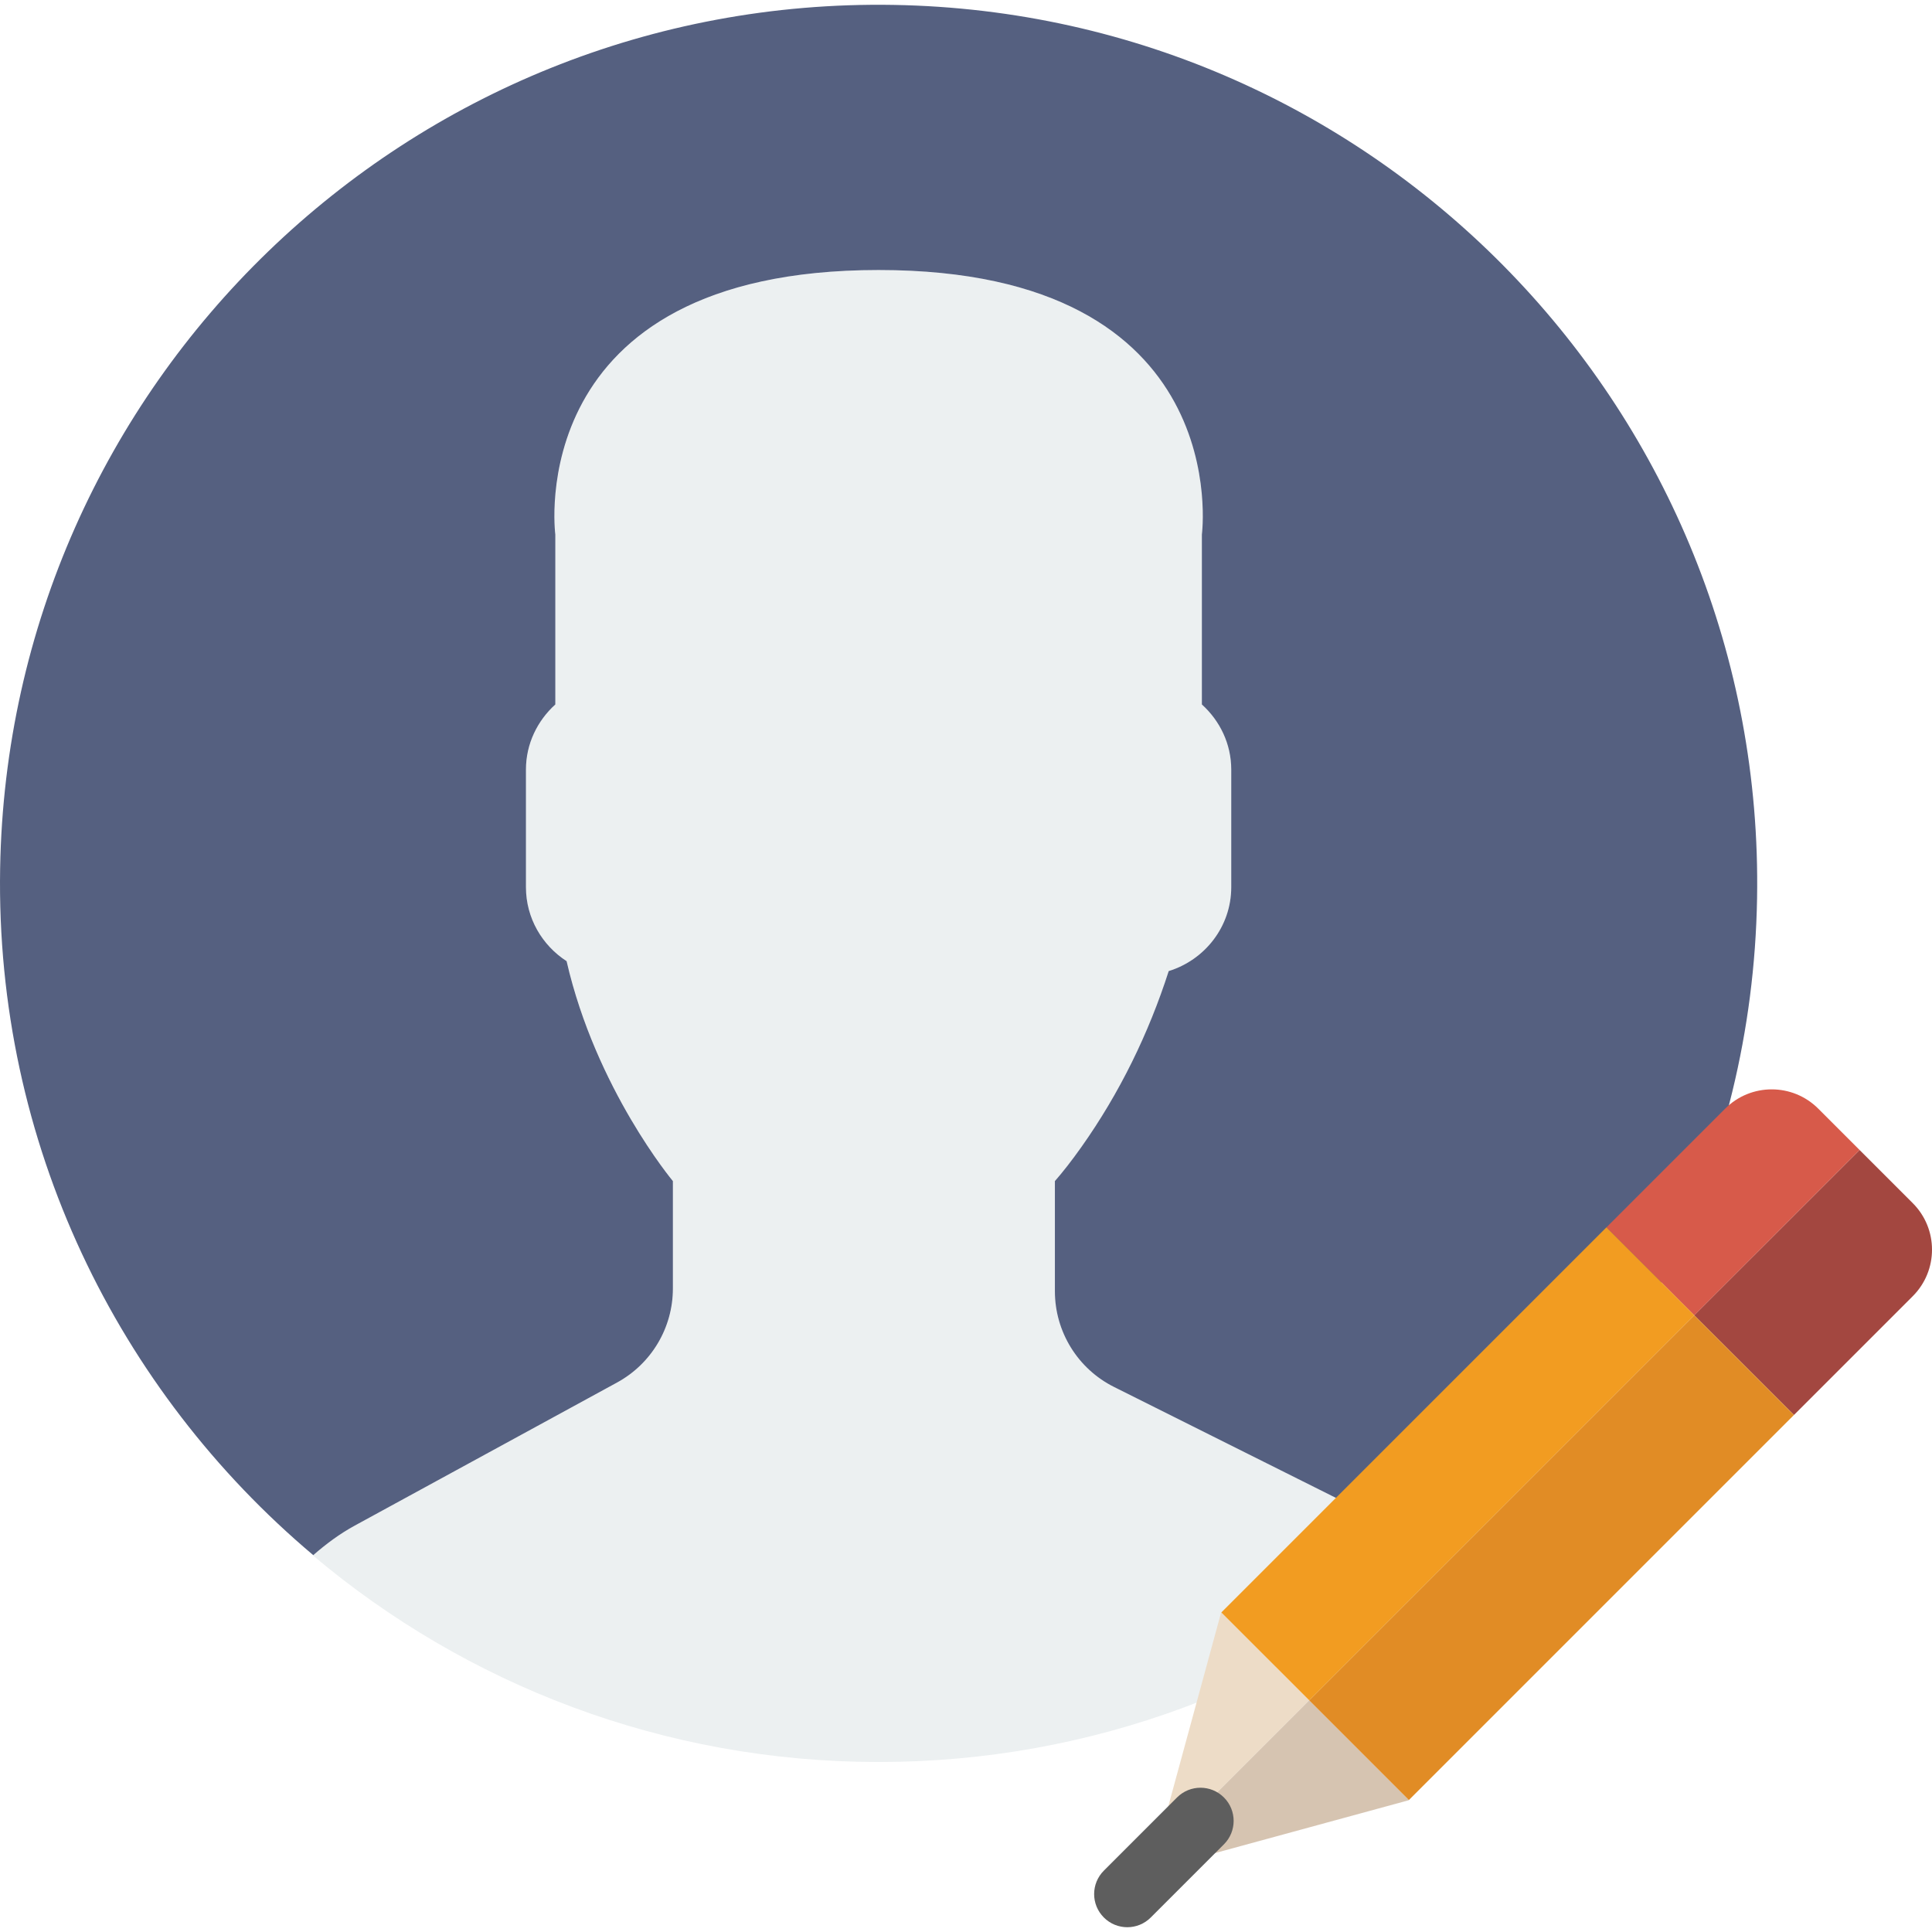
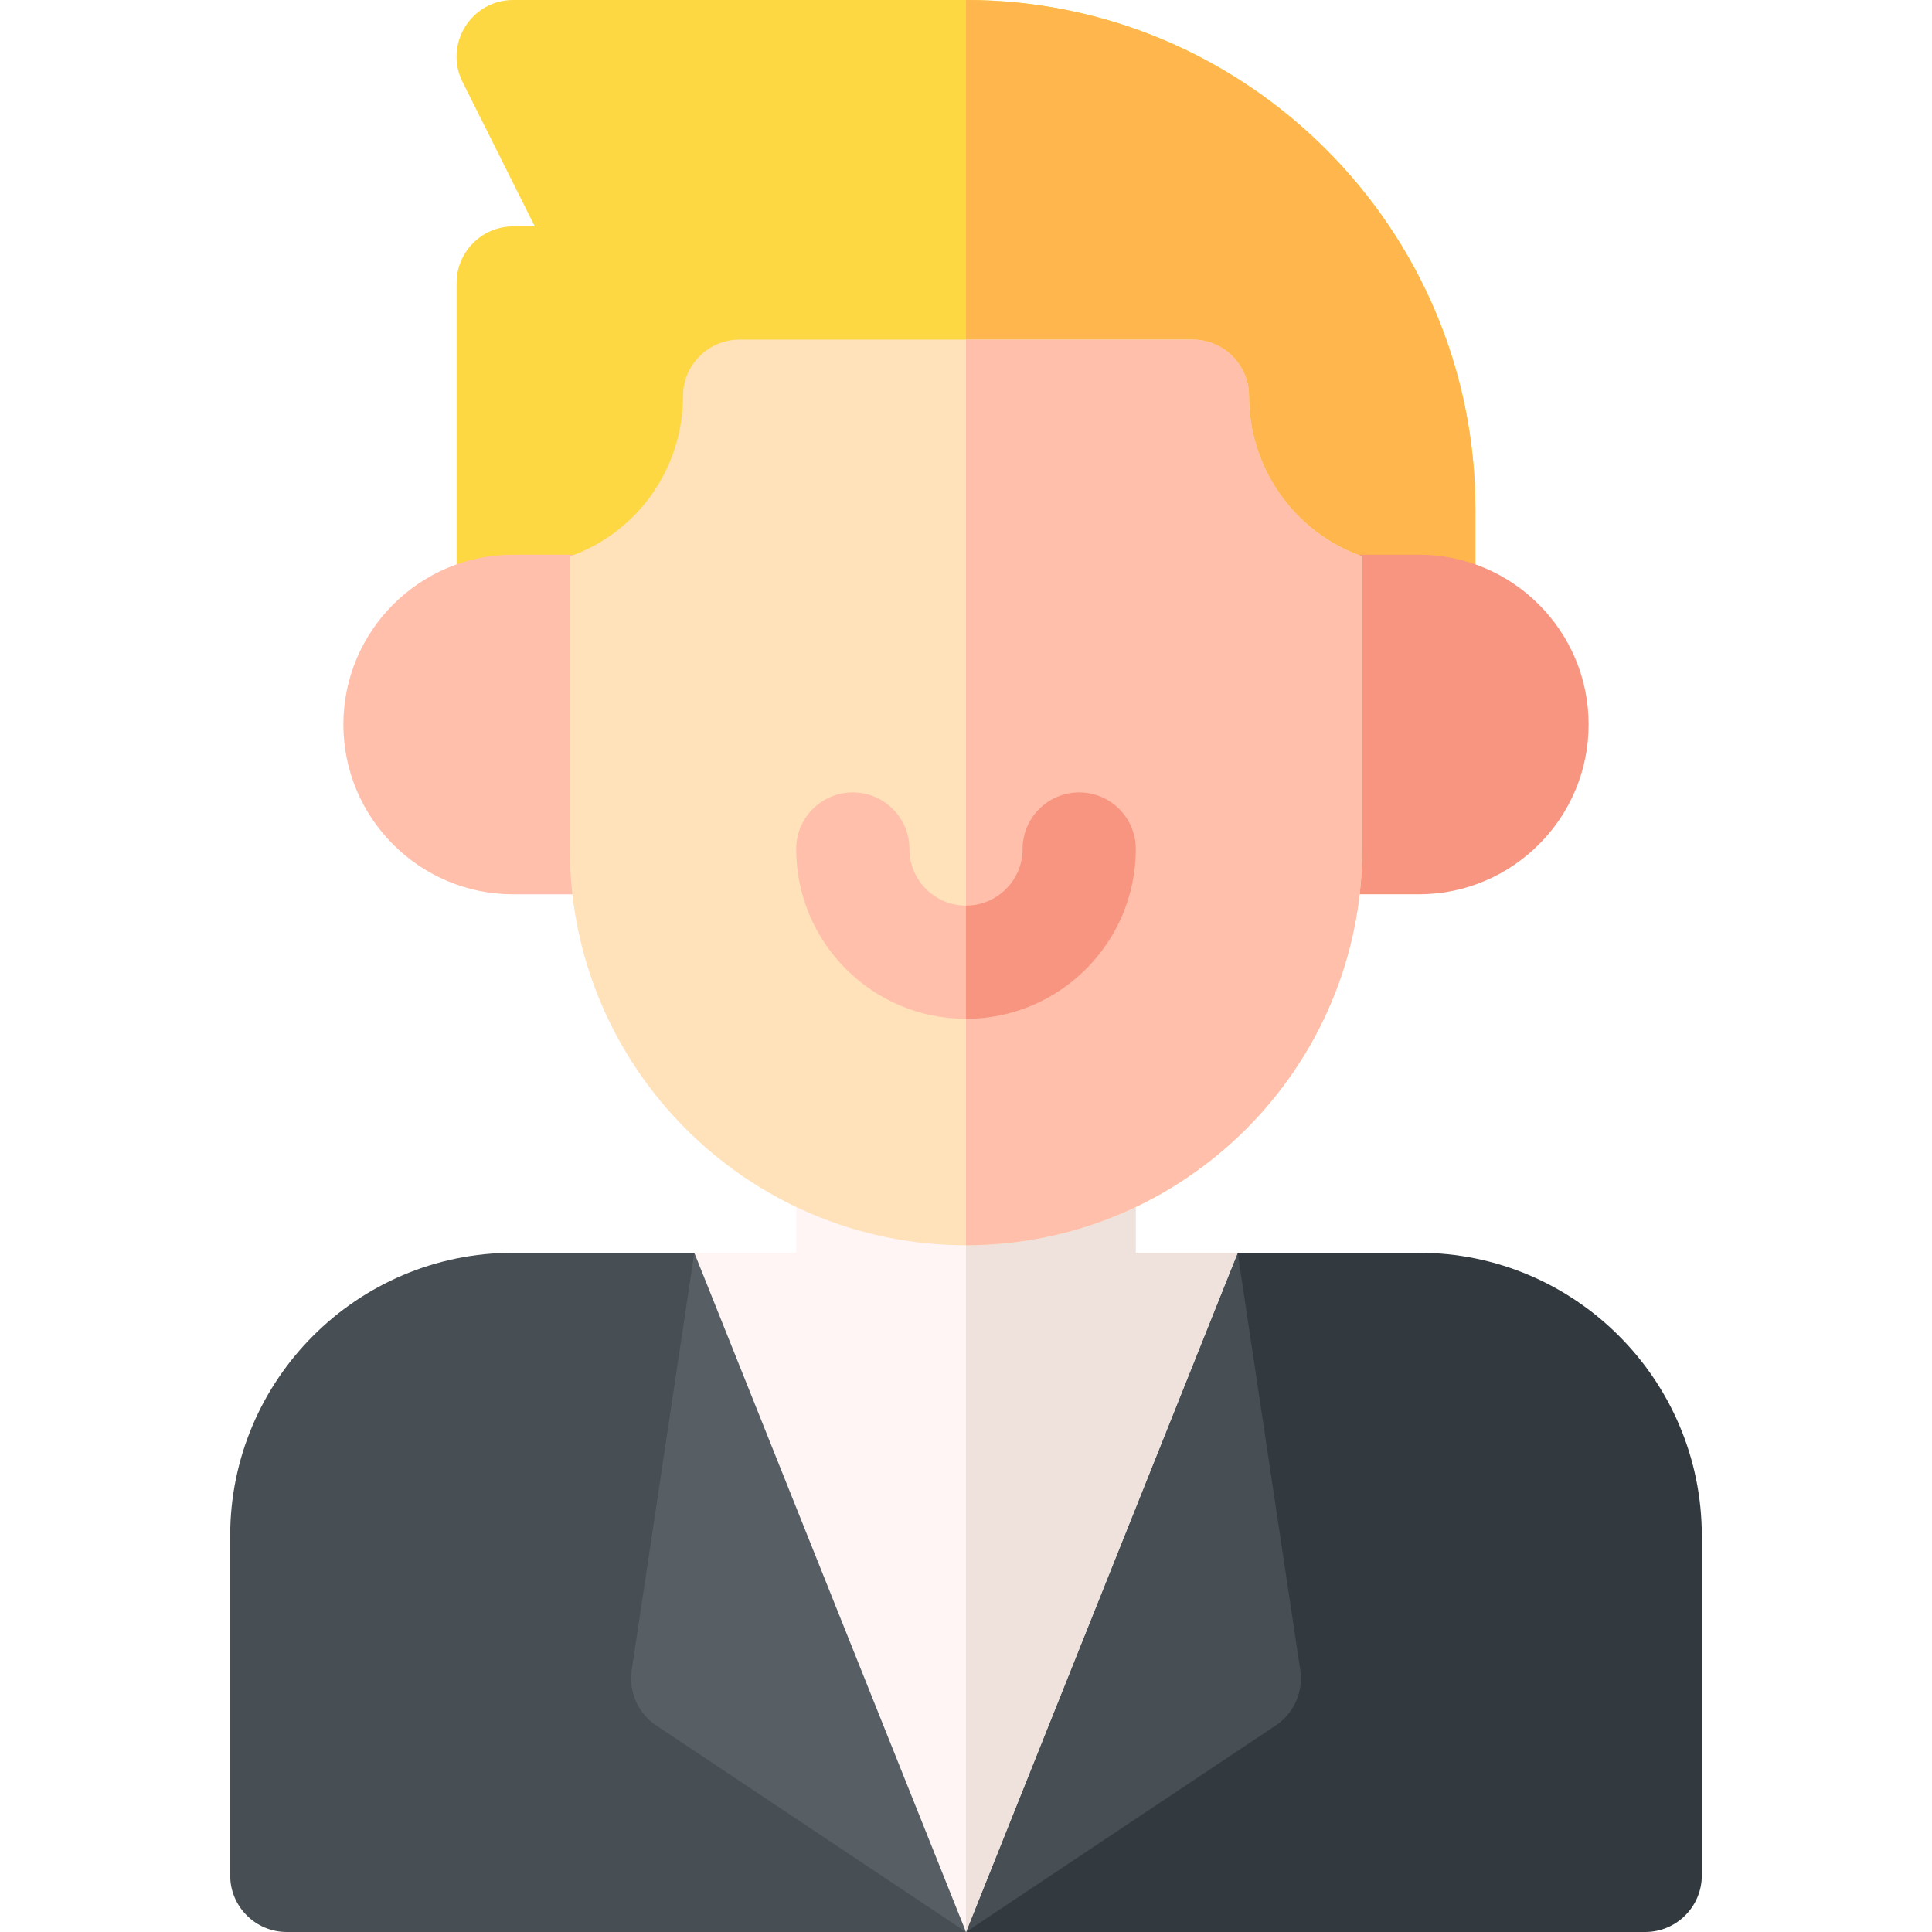
- <svg xmlns="http://www.w3.org/2000/svg" version="1.1" id="Capa_1" x="0px" y="0px" viewBox="0 0 58.27 58.27" style="enable-background:new 0 0 58.27 58.27;" xml:space="preserve">
+ <svg xmlns="http://www.w3.org/2000/svg" id="Capa_1" enable-background="new 0 0 512 512" height="512" viewBox="0 0 512 512" width="512">
  <g>
-     <g>
-       <path style="fill:#ECF0F1;" d="M18.613,41.696l-7.907,4.313c-0.464,0.253-0.881,0.564-1.269,0.903    c4.611,3.886,10.562,6.231,17.064,6.231c6.454,0,12.367-2.31,16.964-6.144c-0.424-0.358-0.884-0.68-1.394-0.934l-8.467-4.233    c-1.094-0.547-1.785-1.665-1.785-2.888v-3.322c0.238-0.271,0.51-0.619,0.801-1.03c1.154-1.63,2.027-3.423,2.632-5.304    c1.086-0.335,1.886-1.338,1.886-2.53v-3.546c0-0.78-0.347-1.477-0.886-1.965v-5.126c0,0,1.053-7.977-9.75-7.977    s-9.75,7.977-9.75,7.977v5.126c-0.54,0.488-0.886,1.185-0.886,1.965v3.546c0,0.934,0.491,1.756,1.226,2.231    c0.886,3.857,3.206,6.633,3.206,6.633v3.24C20.296,40.043,19.65,41.13,18.613,41.696z" />
-       <g>
-         <path style="fill:#556080;" d="M26.953,0.148C12.32-0.102,0.254,11.558,0.004,26.191c-0.142,8.297,3.556,15.754,9.444,20.713     c0.385-0.336,0.798-0.644,1.257-0.894l7.907-4.313c1.037-0.566,1.683-1.653,1.683-2.835v-3.24c0,0-2.321-2.776-3.206-6.633     c-0.734-0.475-1.226-1.296-1.226-2.231v-3.546c0-0.78,0.347-1.477,0.886-1.965v-5.126c0,0-1.053-7.977,9.75-7.977     s9.75,7.977,9.75,7.977v5.126c0.54,0.488,0.886,1.185,0.886,1.965v3.546c0,1.192-0.8,2.195-1.886,2.53     c-0.605,1.881-1.478,3.674-2.632,5.304c-0.291,0.411-0.563,0.759-0.801,1.03v3.322c0,1.223,0.691,2.342,1.785,2.888l8.467,4.233     c0.508,0.254,0.967,0.575,1.39,0.932c5.71-4.762,9.399-11.882,9.536-19.9C53.246,12.464,41.587,0.398,26.953,0.148z" />
-       </g>
-     </g>
-     <g>
-       <polygon style="fill:#EDDCC7;" points="36.836,48.633 36.828,48.64 34.84,55.93 39.487,51.283   " />
-       <path style="fill:#D75A4A;" d="M56.086,34.684l-1.247-1.247c-0.775-0.775-2.032-0.775-2.807,0l-3.582,3.582L51.1,39.67    L56.086,34.684z" />
-       <rect x="42.094" y="35.939" transform="matrix(0.7071 0.7071 -0.7071 0.7071 44.0976 -18.1587)" style="fill:#F29C21;" width="3.749" height="16.424" />
-       <polygon style="fill:#D6C4B1;" points="42.485,54.297 42.493,54.29 39.487,51.283 34.84,55.93 34.707,56.418   " />
-       <path style="fill:#A34740;" d="M54.107,42.676l3.582-3.582c0.775-0.775,0.775-2.032,0-2.807l-1.602-1.602L51.1,39.67    L54.107,42.676z" />
-       <rect x="44.671" y="38.768" transform="matrix(-0.7071 -0.7071 0.7071 -0.7071 46.6666 113.2895)" style="fill:#E18C25;" width="4.251" height="16.424" />
-       <path style="fill:#5E5E5E;" d="M34,58.126c-0.256,0-0.512-0.098-0.707-0.293c-0.391-0.391-0.391-1.023,0-1.414l2.207-2.207    c0.391-0.391,1.023-0.391,1.414,0s0.391,1.023,0,1.414l-2.207,2.207C34.512,58.028,34.256,58.126,34,58.126z" />
+     <path d="m361 452-33-120-55 90-17 90z" fill="#474f54" />
+     <path d="m184 332-40 120 112 60-22-105z" fill="#575f64" />
+     <path d="m328 332-72 180-72-180h27v-17c0-8.28 6.72-15 15-15h60c8.28 0 15 6.72 15 15v17z" fill="#fff5f5" />
+     <path d="m328 332-72 180v-212h30c8.28 0 15 6.72 15 15v17z" fill="#efe2dd" />
+     <path d="m256 0h-120c-11.15 0-18.39 11.75-13.42 21.71l19.15 38.29h-5.73c-8.28 0-15 6.72-15 15v90c0 8.28 6.72 15 15 15 36.22 0 66.52-25.81 73.49-60h93.02c6.97 34.19 37.27 60 73.49 60 8.28 0 15-6.72 15-15v-30c0-74.44-60.56-135-135-135z" fill="#fed843" />
+     <path d="m391 135v30c0 8.28-6.72 15-15 15-36.22 0-66.52-25.81-73.49-60h-46.51v-120c74.44 0 135 60.56 135 135z" fill="#ffb64c" />
+     <path d="m166 237h-30c-24.813 0-45-20.187-45-45s20.187-45 45-45h30c8.284 0 15 6.716 15 15v60c0 8.284-6.716 15-15 15z" fill="#ffbfab" />
+     <path d="m376 237h-30c-8.284 0-15-6.716-15-15v-60c0-8.284 6.716-15 15-15h30c24.813 0 45 20.187 45 45s-20.187 45-45 45z" fill="#f89580" />
+     <path d="m361 147.45v77.55c0 57.9-47.1 105-105 105s-105-47.1-105-105v-77.54c17.84-6.29 30-23.23 30-42.46 0-8.28 6.72-15 15-15h120c8.28 0 15 6.72 15 15 0 19.22 12.16 36.16 30 42.45z" fill="#ffe1ba" />
+     <path d="m361 147.45v77.55c0 57.9-47.1 105-105 105v-240h60c8.28 0 15 6.72 15 15 0 19.22 12.16 36.16 30 42.45z" fill="#ffbfab" />
+     <path d="m301 225c0 24.81-20.19 45-45 45s-45-20.19-45-45c0-8.28 6.72-15 15-15s15 6.72 15 15c0 8.27 6.73 15 15 15s15-6.73 15-15c0-8.28 6.72-15 15-15s15 6.72 15 15z" fill="#ffbfab" />
+     <path d="m301 225c0 24.81-20.19 45-45 45v-30c8.27 0 15-6.73 15-15 0-8.28 6.72-15 15-15s15 6.72 15 15z" fill="#f89580" />
+     <path d="" fill="#474f54" />
+     <path d="m451 407c0-41.355-33.645-75-75-75h-48l16.587 110.579c.863 5.75-1.676 11.481-6.514 14.706l-82.073 54.715h180c8.284 0 15-6.716 15-15z" fill="#32393f" />
+     <g fill="#474f54">
+       <path d="" />
+       <path d="m184 332h-48c-41.355 0-75 33.645-75 75v90c0 8.284 6.716 15 15 15h180l-82.073-54.716c-4.838-3.225-7.376-8.956-6.514-14.706z" />
+       <path d="" />
+       <path d="" />
    </g>
  </g>
-   <g>
- </g>
-   <g>
- </g>
-   <g>
- </g>
-   <g>
- </g>
-   <g>
- </g>
-   <g>
- </g>
-   <g>
- </g>
-   <g>
- </g>
-   <g>
- </g>
-   <g>
- </g>
-   <g>
- </g>
-   <g>
- </g>
-   <g>
- </g>
-   <g>
- </g>
-   <g>
- </g>
</svg>
